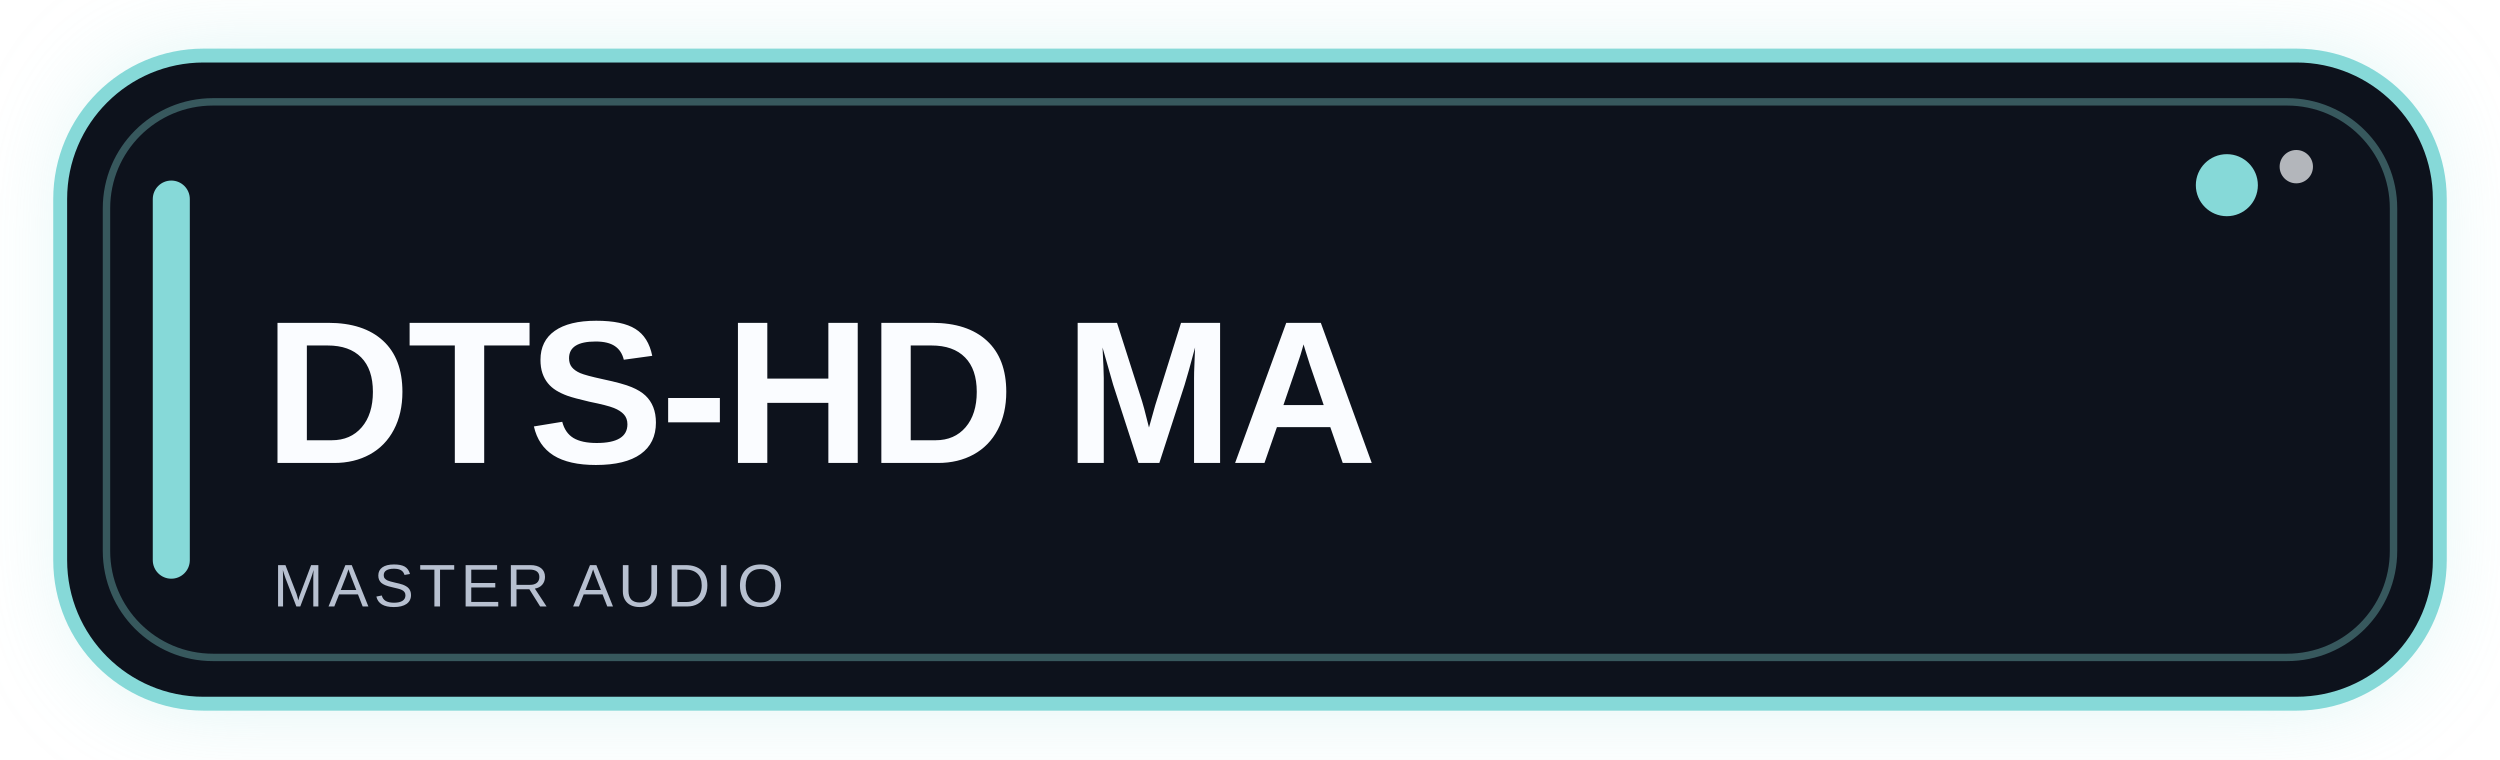
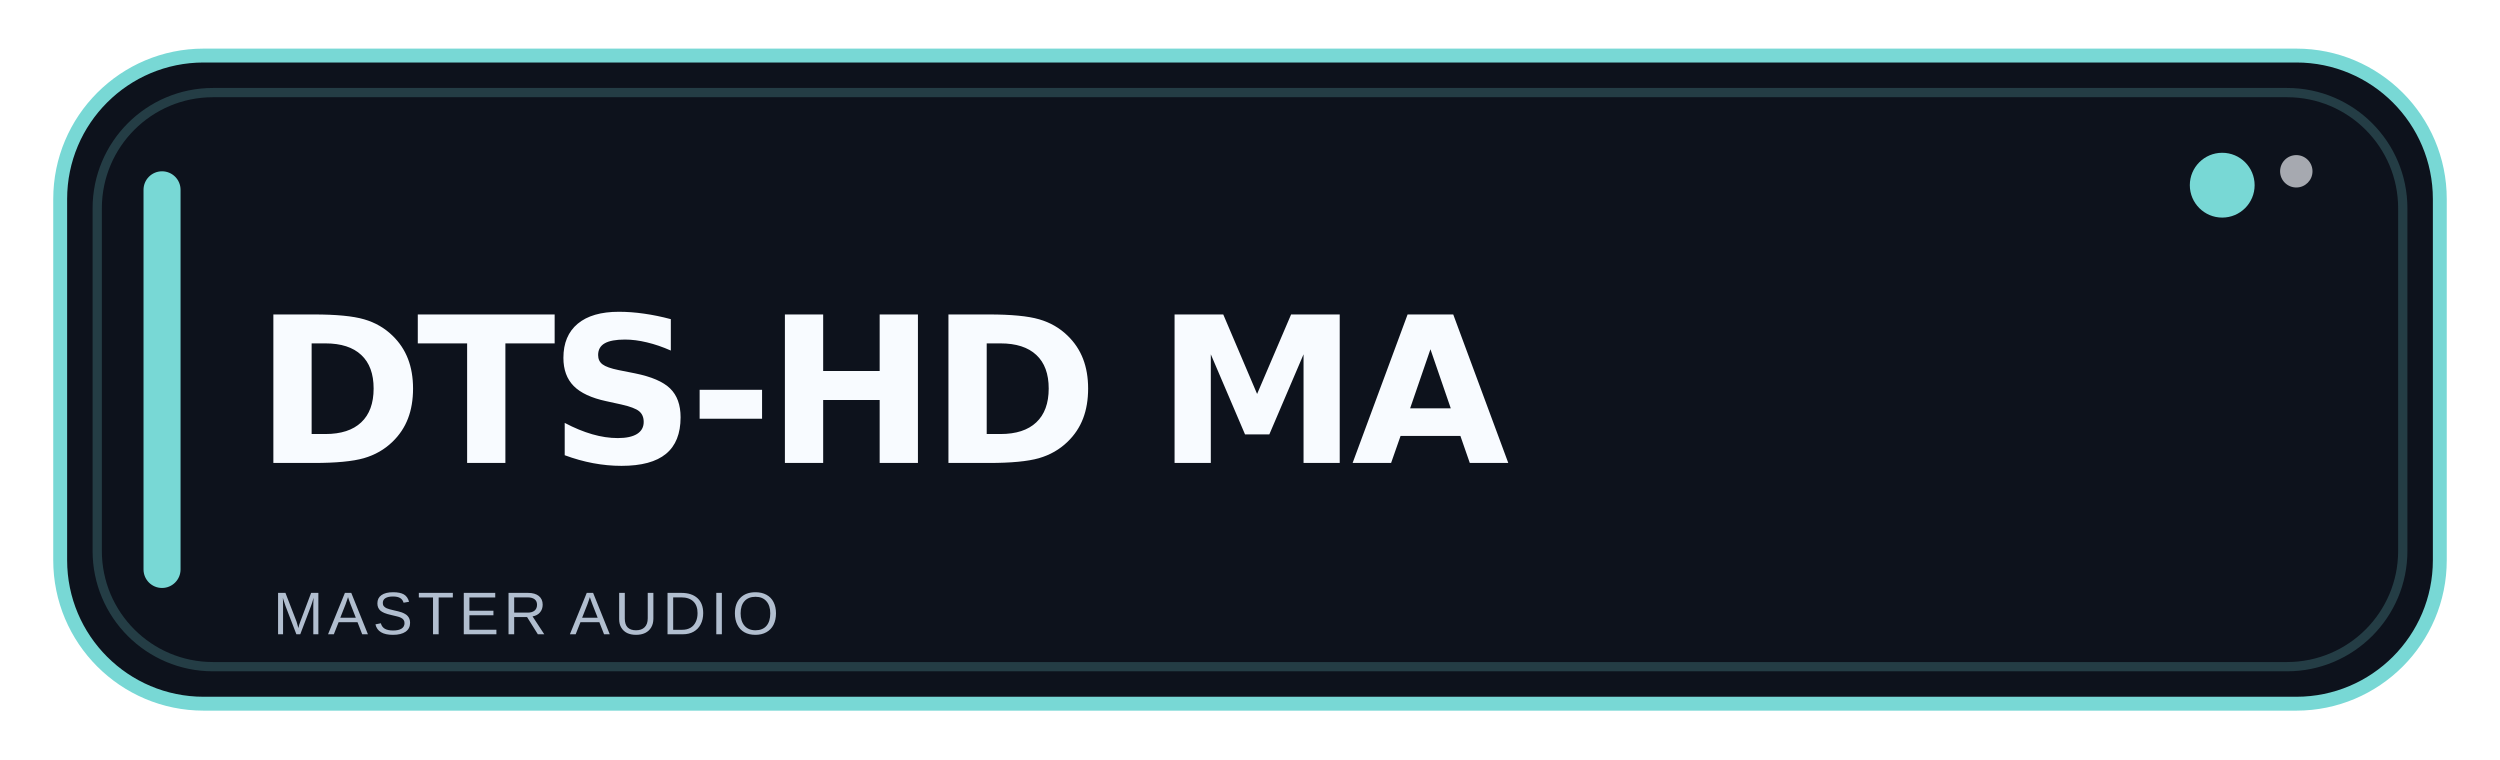
<svg xmlns="http://www.w3.org/2000/svg" width="540" height="164" viewBox="0 0 540 164" role="img" aria-label="DTS-HD MA">
  <defs>
    <filter id="glow">
-       <feGaussianBlur stdDeviation="10" />
+       <feGaussianBlur stdDeviation="7" />
    </filter>
  </defs>
-   <rect x="15" y="11" width="510" height="142" rx="29" fill="#86D9D8" opacity=".26" filter="url(#glow)" />
-   <rect x="13" y="12" width="514" height="140" rx="31" fill="#0D121C" stroke="#86D9D8" stroke-width="3" />
-   <rect x="23" y="22" width="494" height="120" rx="23" fill="none" stroke="#86D9D8" stroke-width="1.6" stroke-opacity=".35" />
-   <rect x="33" y="39" width="8" height="86" rx="4" fill="#86D9D8" />
-   <circle cx="481" cy="40" r="6.7" fill="#86D9D8" />
-   <circle cx="496" cy="36" r="3.6" fill="#FAFCFF" opacity=".7" />
-   <text x="57" y="100" font-family="Arial,DejaVu Sans,sans-serif" font-weight="800" font-size="44" fill="#FAFCFF" letter-spacing="-.8">DTS-HD MA</text>
-   <text x="59" y="131" font-family="Arial,DejaVu Sans,sans-serif" font-size="13" letter-spacing="1.1" fill="#B7C0D0">MASTER AUDIO</text>
+   <rect x="29" y="27" width="482" height="110" rx="31" fill="#78D8D5" opacity=".16" filter="url(#glow)" />
+   <rect x="13" y="12" width="514" height="140" rx="31" fill="#0D121C" stroke="#78D8D5" stroke-width="3" />
+   <rect x="21" y="20" width="498" height="124" rx="25" fill="none" stroke="#78D8D5" stroke-opacity=".22" stroke-width="2" />
+   <rect x="31" y="37" width="8" height="90" rx="4" fill="#78D8D5" />
+   <circle cx="480" cy="40" r="7" fill="#78D8D5" />
+   <circle cx="496" cy="37" r="3.5" fill="#F8FBFF" opacity=".65" />
+   <text x="55" y="100" font-size="44" letter-spacing="-1.5" font-family="DejaVu Sans,Arial,sans-serif" font-weight="800" fill="#F8FBFF">DTS-HD MA</text>
+   <text x="59" y="137" font-size="13" letter-spacing="1" font-family="Arial,sans-serif" fill="#B1BECF">MASTER AUDIO</text>
</svg>
